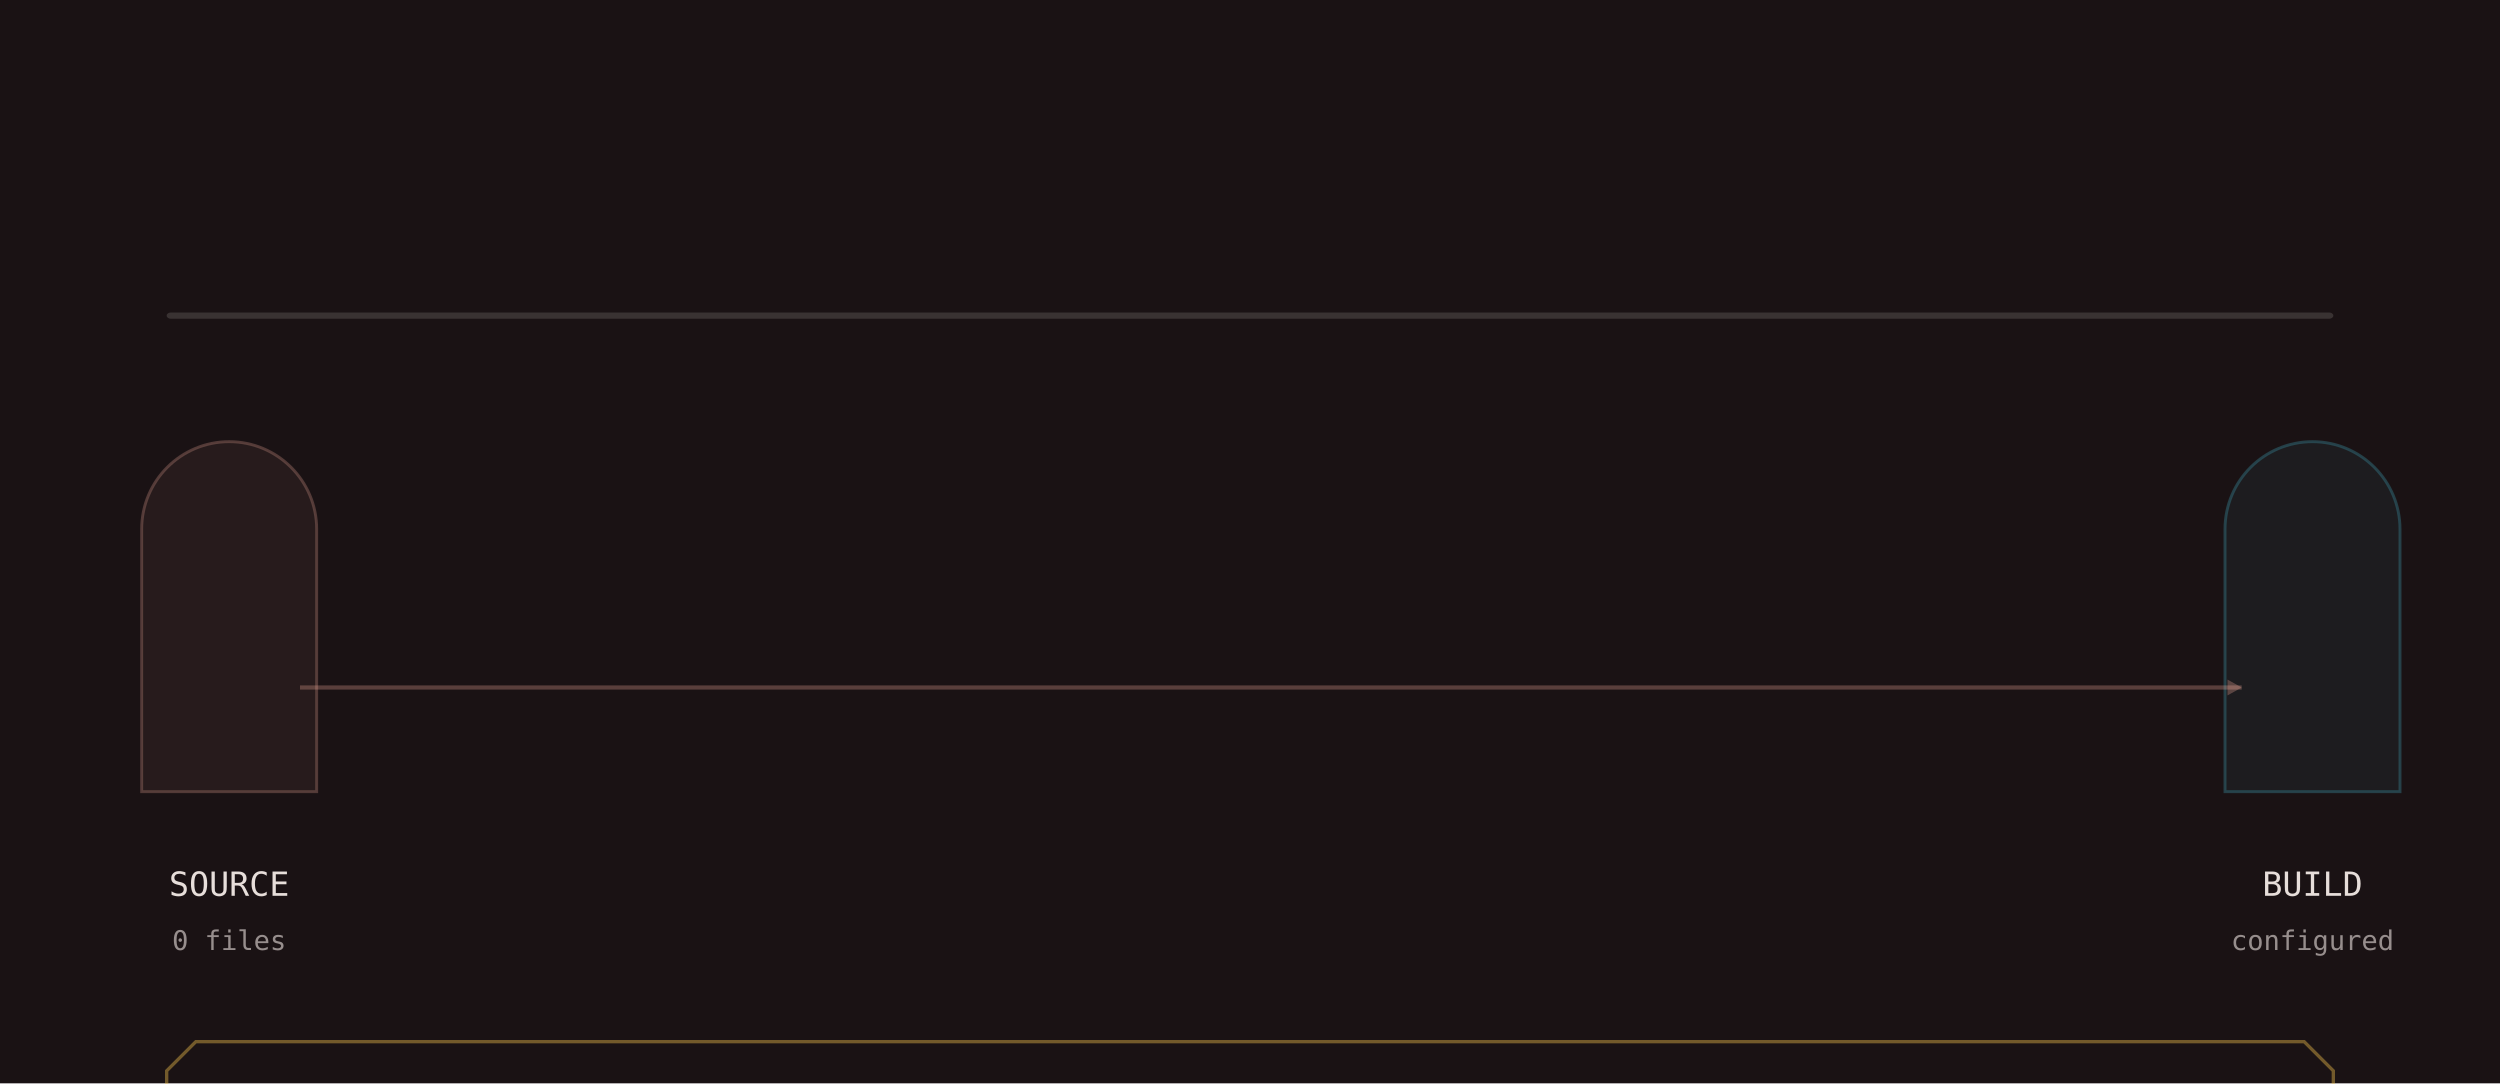
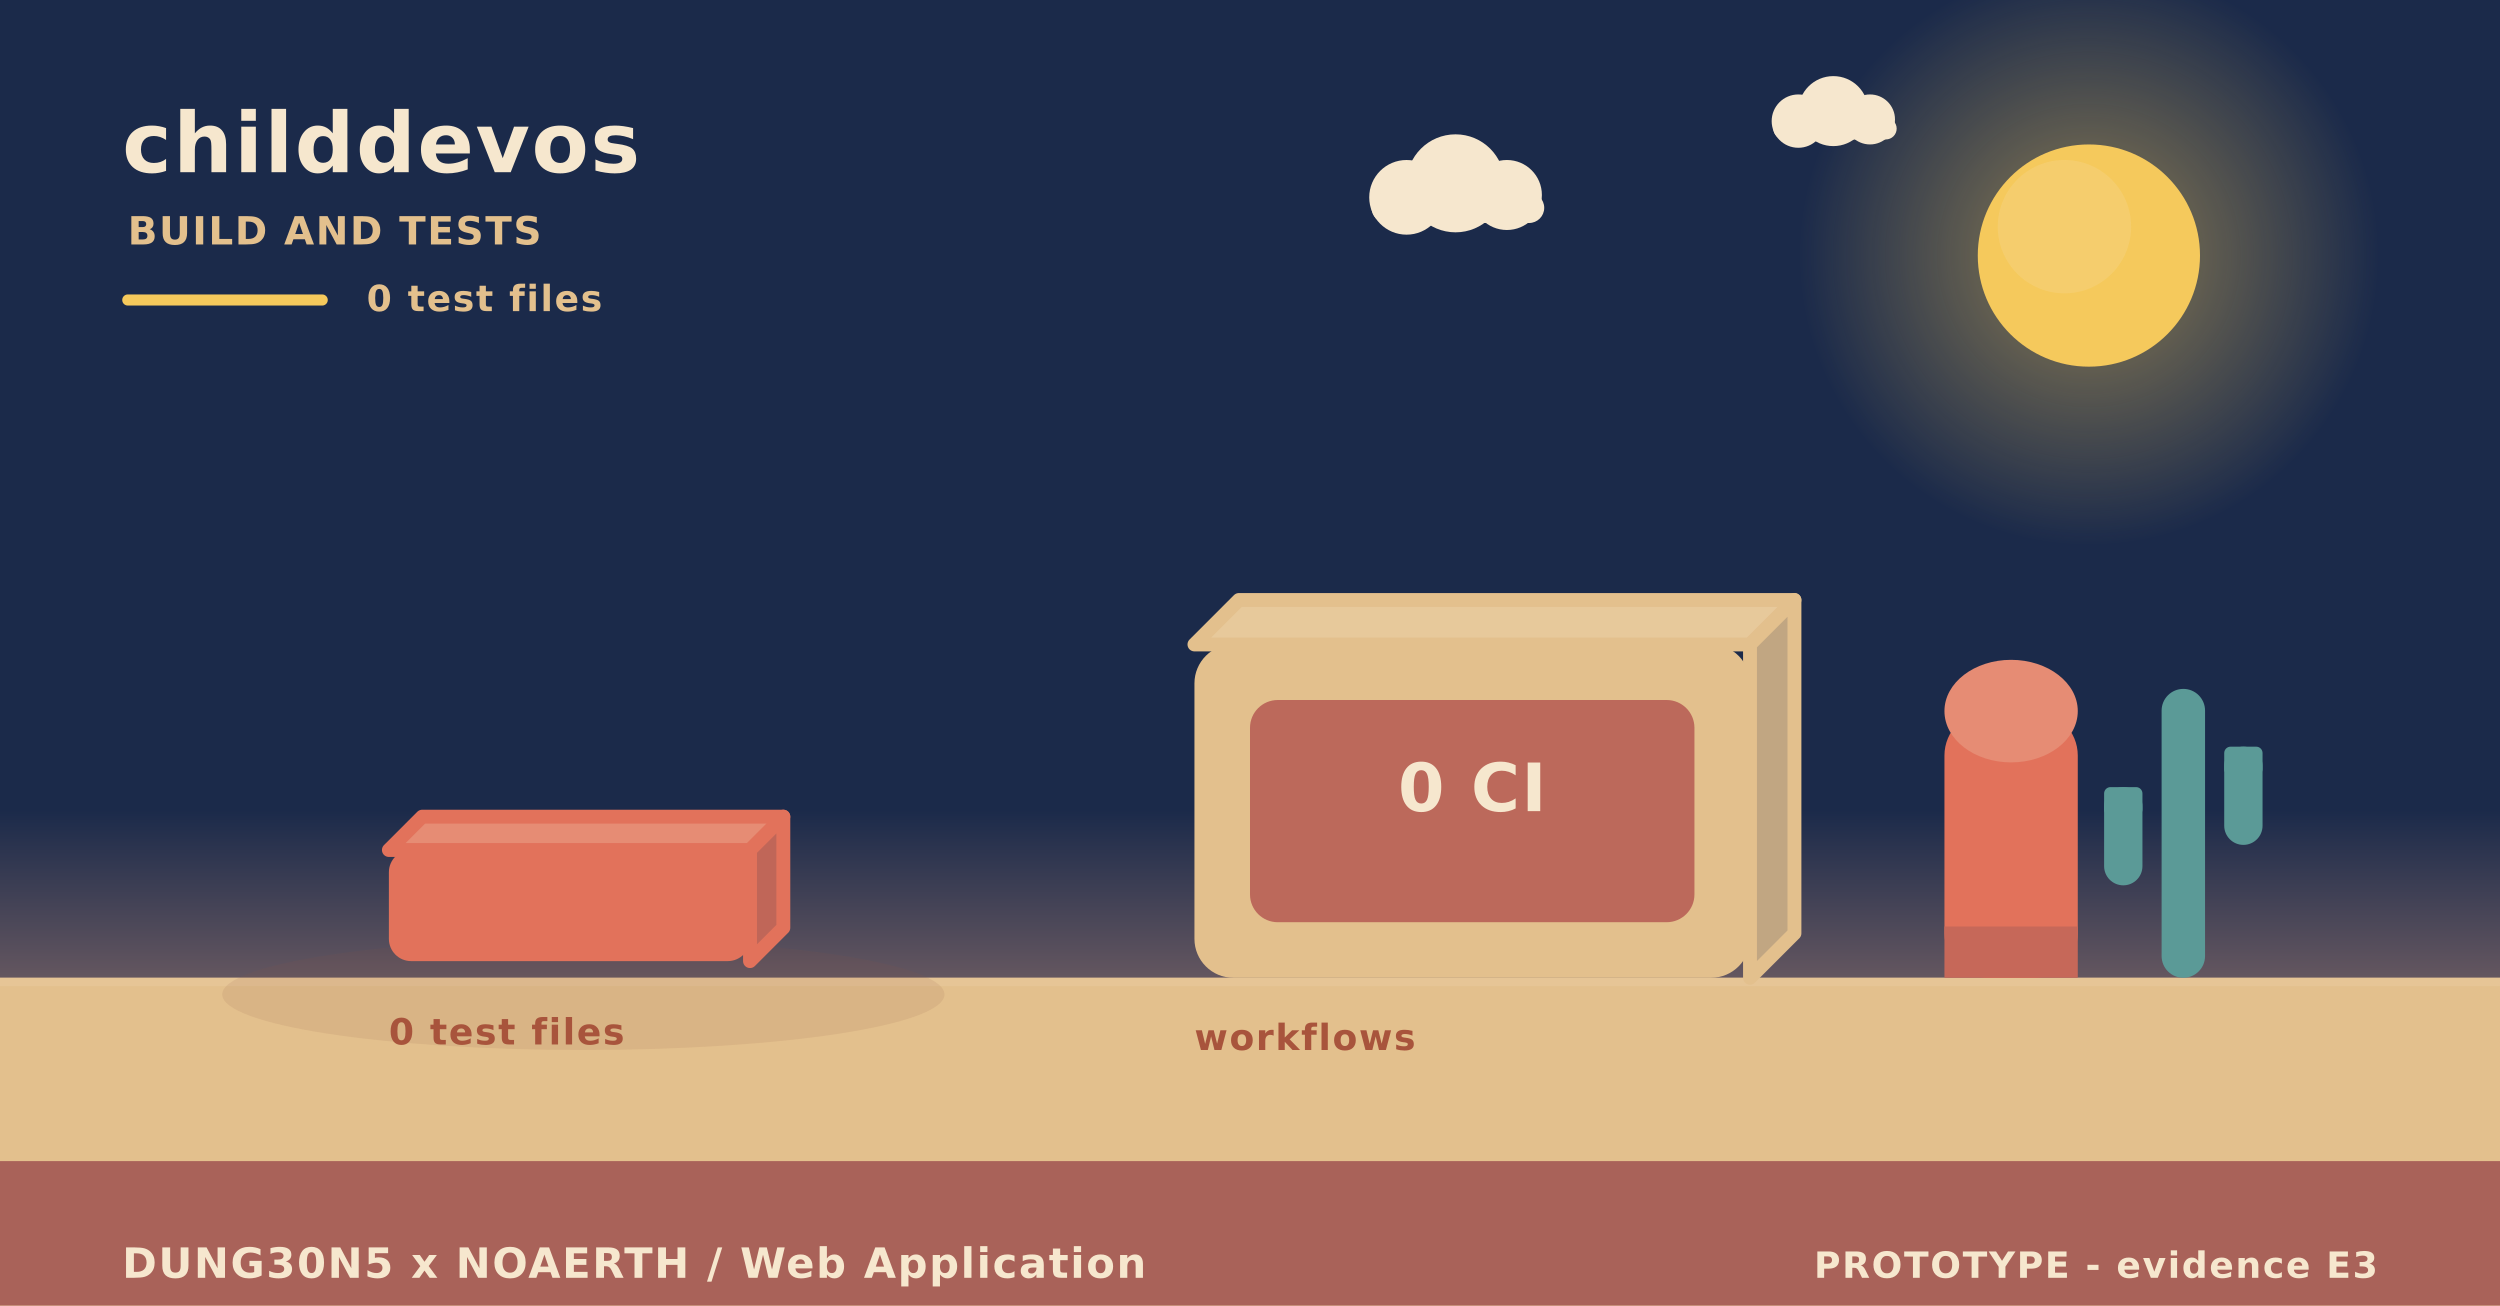
- <svg xmlns="http://www.w3.org/2000/svg" viewBox="0 0 1200 520" width="1200" height="520" role="img" aria-label="childdevos build evidence">
-   <rect width="1200" height="520" fill="#1a1214" />
-   <defs>
-     <linearGradient id="gb" x1="0" y1="0" x2="1" y2="1">
-       <stop offset="0%" stop-color="#ffb4a2" />
-       <stop offset="100%" stop-color="#48cae4" />
-     </linearGradient>
-   </defs>
-   <rect x="80.00" y="150.00" width="1040.00" height="3.00" rx="2.00" fill="rgba(253,244,240,0.140)" opacity="1.00" />
-   <path d="M68.00,380.00 L68.00,254.00 A42.00,42.00 0 0 1 152.00,254.00 L152.00,380.00 Z" fill="rgba(255,180,162,0.100)" opacity="0.55" stroke="rgba(255,180,162,0.450)" stroke-width="1.4" />
-   <polygon points="-192.26,189.00 -136.83,221.00 -136.83,157.00 -192.26,125.00" fill="#90732e" opacity="0.95" />
-   <polygon points="-247.68,221.00 -192.26,253.00 -192.26,189.00 -247.68,157.00" fill="#389eb2" opacity="0.95" />
-   <polygon points="-192.26,125.00 -136.83,157.00 -192.26,189.00 -247.68,157.00" fill="#ffb4a2" opacity="0.95" />
-   <text x="110" y="430" font-family="ui-monospace,Menlo,monospace" font-size="16" fill="rgba(253,244,240,0.900)" text-anchor="middle">SOURCE</text>
-   <text x="110" y="456" font-family="ui-monospace,Menlo,monospace" font-size="13" fill="rgba(253,244,240,0.550)" text-anchor="middle">0 files</text>
-   <path d="M1068.00,380.00 L1068.00,254.00 A42.00,42.00 0 0 1 1152.00,254.00 L1152.00,380.00 Z" fill="rgba(72,202,228,0.100)" opacity="0.55" stroke="rgba(72,202,228,0.450)" stroke-width="1.4" />
-   <polygon points="673.77,689.00 729.19,721.00 729.19,657.00 673.77,625.00" fill="#90732e" opacity="0.95" />
-   <polygon points="618.34,721.00 673.77,753.00 673.77,689.00 618.34,657.00" fill="#389eb2" opacity="0.95" />
-   <polygon points="673.77,625.00 729.19,657.00 673.77,689.00 618.34,657.00" fill="#48cae4" opacity="0.95" />
-   <text x="1110" y="430" font-family="ui-monospace,Menlo,monospace" font-size="16" fill="rgba(253,244,240,0.900)" text-anchor="middle">BUILD</text>
-   <text x="1110" y="456" font-family="ui-monospace,Menlo,monospace" font-size="13" fill="rgba(253,244,240,0.550)" text-anchor="middle">configured</text>
-   <line x1="144.00" y1="330.00" x2="1076.00" y2="330.00" stroke="rgba(255,180,162,0.500)" stroke-width="2.00" opacity="0.55" />
-   <polygon points="1076.00,330.00 1069.20,326.20 1069.20,333.80" fill="rgba(255,180,162,0.500)" opacity="0.55" />
-   <path d="M94.00,500.00 H1106.00 L1120.00,514.00 V546.00 L1106.00,560.00 H94.00 L80.00,546.00 V514.00 Z" fill="none" stroke="rgba(249,199,79,0.500)" stroke-width="1.60" opacity="0.80" />
-   <text x="600" y="536" font-family="ui-monospace,Menlo,monospace" font-size="16" fill="rgba(249,199,79,0.950)" text-anchor="middle">no test suite present in this repository — shown as measured, not implied</text>
+ <svg xmlns="http://www.w3.org/2000/svg" width="900" height="470" viewBox="0 0 900 470" role="img" aria-label="childdevos - how it is verified">
+   <linearGradient id="skyb" x1="0" y1="0" x2="0" y2="1">
+     <stop offset="0" stop-color="#1b2a4a" />
+     <stop offset="0.62" stop-color="#1b2a4a" />
+     <stop offset="1" stop-color="#f3ad8a" />
+   </linearGradient>
+   <rect width="900" height="470" fill="url(#skyb)" />
+   <radialGradient id="sunb">
+     <stop offset="0.35" stop-color="#f5c95c" stop-opacity="0.34" />
+     <stop offset="1" stop-color="#f5c95c" stop-opacity="0" />
+   </radialGradient>
+   <circle cx="752" cy="92" r="104" fill="url(#sunb)" />
+   <circle cx="752" cy="92" r="40" fill="#f5c95c" />
+   <circle cx="743.2" cy="81.6" r="24" fill="#f5d27e" opacity="0.5" />
+   <g>
+     <circle cx="524" cy="66" r="17.64" fill="#f6e7ce" />
+     <circle cx="506.36" cy="71.04" r="13.44" fill="#f6e7ce" />
+     <circle cx="542.48" cy="70.2" r="12.6" fill="#f6e7ce" />
+     <rect x="493.76" y="69.36" width="62.16" height="10.92" rx="5.46" fill="#f6e7ce" />
+   </g>
+   <g>
+     <circle cx="660" cy="40" r="12.6" fill="#f6e7ce" />
+     <circle cx="647.4" cy="43.6" r="9.6" fill="#f6e7ce" />
+     <circle cx="673.2" cy="43" r="9" fill="#f6e7ce" />
+     <rect x="638.4" y="42.4" width="44.4" height="7.8" rx="3.9" fill="#f6e7ce" />
+   </g>
+   <rect x="0" y="352" width="900" height="118" fill="#e3c08d" />
+   <rect x="0" y="352" width="900" height="3" fill="#e6c596" />
+   <text x="44" y="62" font-family="Verdana,DejaVu Sans,sans-serif" font-size="30" font-weight="700" letter-spacing="0.6" fill="#f6e7ce" text-anchor="start">childdevos</text>
+   <text x="46" y="88" font-family="Verdana,DejaVu Sans,sans-serif" font-size="14" font-weight="700" letter-spacing="0.6" fill="#e3c08d" text-anchor="start">BUILD AND TESTS</text>
+   <rect x="44" y="106" width="74" height="4" rx="2" fill="#f5c95c" />
+   <text x="132" y="112" font-family="Verdana,DejaVu Sans,sans-serif" font-size="13" font-weight="700" letter-spacing="0.6" fill="#e3c08d" text-anchor="start">0 test files</text>
+   <ellipse cx="210" cy="358" rx="130" ry="20" fill="rgba(138,90,68,0.11)" />
+   <path d="M140,306 L270,306 L282,294 L152,294 Z" fill="#e68c74" stroke="#e2725b" stroke-width="5" stroke-linejoin="round" />
+   <path d="M270,306 L282,294 L282,334 L270,346 Z" fill="#c06658" stroke="#e2725b" stroke-width="5" stroke-linejoin="round" />
+   <rect x="140" y="306" width="130" height="40" rx="8" fill="#e2725b" />
+   <text x="140" y="376" font-family="Verdana,DejaVu Sans,sans-serif" font-size="13" font-weight="700" letter-spacing="0.6" fill="#a8543c" text-anchor="start">0 test files</text>
+   <path d="M430,232 L630,232 L646,216 L446,216 Z" fill="#e7c99b" stroke="#e3c08d" stroke-width="5" stroke-linejoin="round" />
+   <path d="M630,232 L646,216 L646,336 L630,352 Z" fill="#c1a682" stroke="#e3c08d" stroke-width="5" stroke-linejoin="round" />
+   <rect x="430" y="232" width="200" height="120" rx="14" fill="#e3c08d" />
+   <rect x="450" y="252" width="160" height="80" rx="10" fill="#ba6458" opacity="0.94" />
+   <text x="530" y="292" font-family="Verdana,DejaVu Sans,sans-serif" font-size="24" font-weight="700" letter-spacing="0.6" fill="#f6e7ce" text-anchor="middle">0 CI</text>
+   <text x="430" y="378" font-family="Verdana,DejaVu Sans,sans-serif" font-size="13" font-weight="700" letter-spacing="0.6" fill="#a8543c" text-anchor="start">workflows</text>
+   <rect x="700" y="256" width="48" height="96" rx="16" fill="#e2725b" />
+   <ellipse cx="724" cy="256" rx="24" ry="18.46" fill="#e68c74" />
+   <rect x="700" y="333.54" width="48" height="18.46" fill="#c66859" />
+   <rect x="778.18" y="248" width="15.64" height="104" rx="7.82" fill="#5b9a97" />
+   <rect x="757.48" y="283.36" width="13.8" height="35.36" rx="6.9" fill="#5b9a97" />
+   <rect x="757.48" y="283.36" width="13.8" height="10.4" rx="2.3" fill="#5b9a97" />
+   <rect x="800.72" y="268.8" width="13.8" height="35.36" rx="6.9" fill="#5b9a97" />
+   <rect x="800.72" y="268.8" width="13.8" height="10.4" rx="2.3" fill="#5b9a97" />
+   <rect x="0" y="418" width="900" height="52" rx="0" fill="#a65c56" opacity="0.94" />
+   <text x="44" y="460" font-family="Verdana,DejaVu Sans,sans-serif" font-size="15" font-weight="700" letter-spacing="0.6" fill="#f6e7ce" text-anchor="start">DUNG30N5 x NOAERTH  /  Web Application</text>
+   <text x="856" y="460" font-family="Verdana,DejaVu Sans,sans-serif" font-size="13" font-weight="700" letter-spacing="0.6" fill="#f6e7ce" text-anchor="end">PROTOTYPE  -  evidence E3</text>
</svg>
